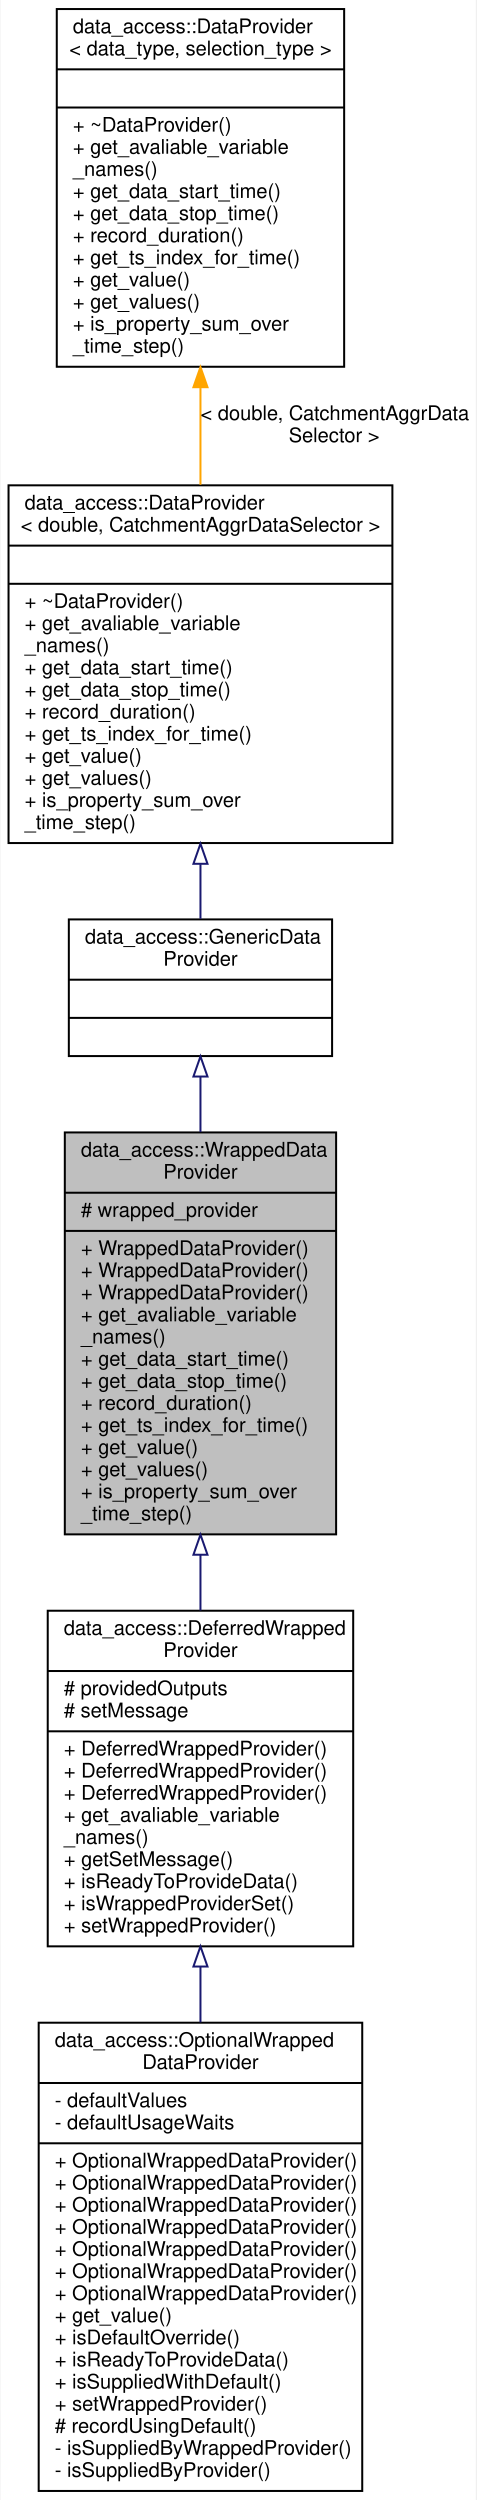
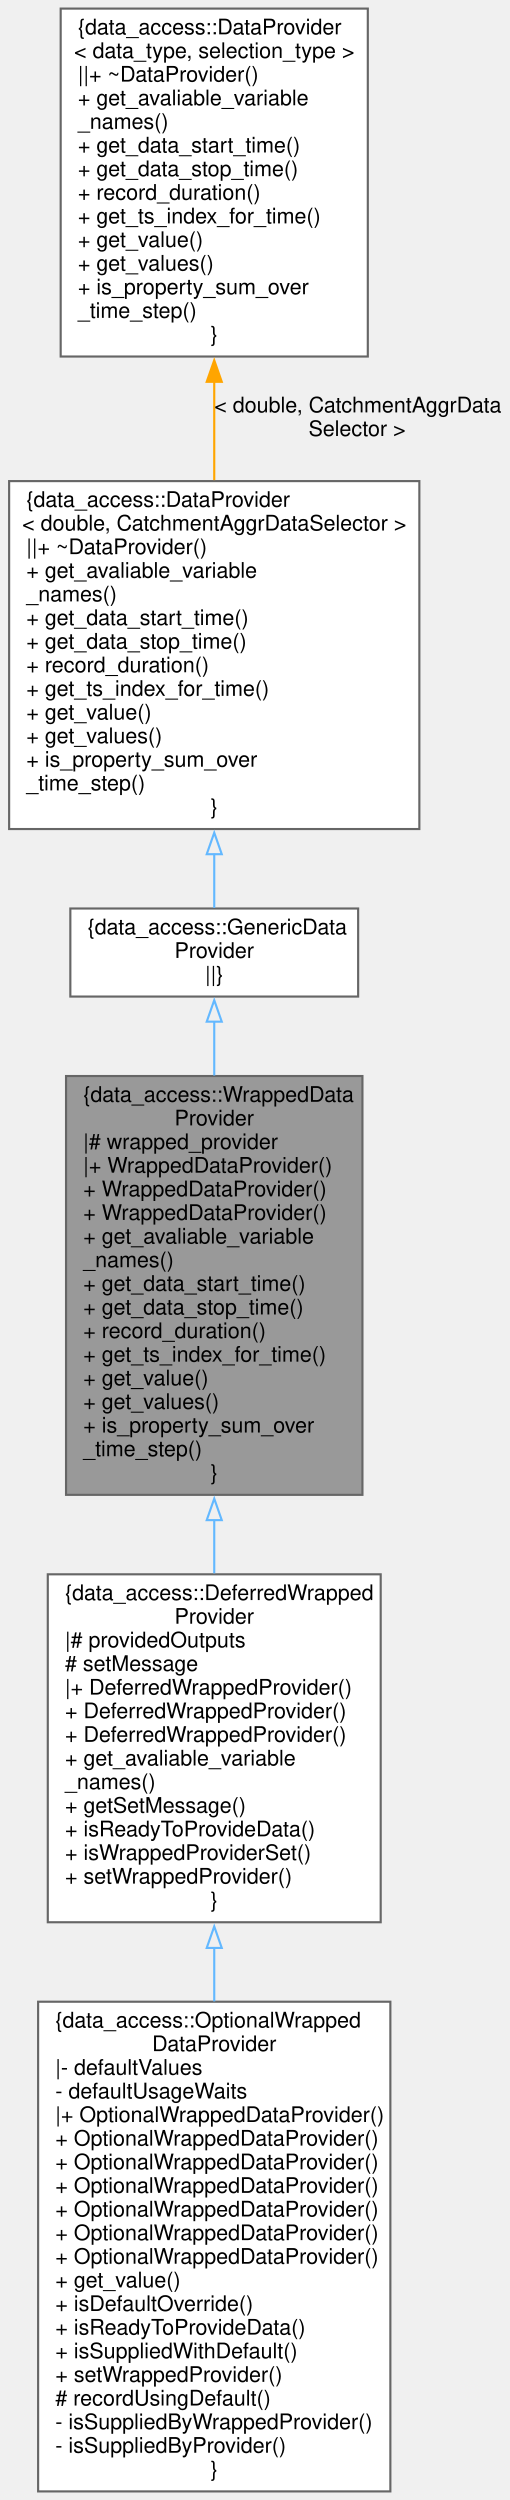
- <svg xmlns="http://www.w3.org/2000/svg" xmlns:xlink="http://www.w3.org/1999/xlink" width="237pt" height="1244pt" viewBox="0.00 0.00 236.50 1244.00">
-   <g id="graph0" class="graph" transform="scale(1 1) rotate(0) translate(4 1240)">
-     <polygon fill="white" stroke="transparent" points="-4,4 -4,-1240 232.5,-1240 232.5,4 -4,4" />
+ <svg xmlns="http://www.w3.org/2000/svg" xmlns:xlink="http://www.w3.org/1999/xlink" width="237pt" height="1164pt" viewBox="0.00 0.00 236.50 1164.00">
+   <g id="graph0" class="graph" transform="scale(1 1) rotate(0) translate(4 1160)">
    <g id="node1" class="node">
      <g id="a_node1">
        <a xlink:title="Simple implementation that basically wraps another instance.">
-           <polygon fill="#bfbfbf" stroke="black" points="28,-476.5 28,-676.5 163,-676.5 163,-476.5 28,-476.5" />
-           <text text-anchor="start" x="36" y="-664.5" font-family="Helvetica,sans-Serif" font-size="10.00">data_access::WrappedData</text>
-           <text text-anchor="middle" x="95.5" y="-653.5" font-family="Helvetica,sans-Serif" font-size="10.00">Provider</text>
-           <polyline fill="none" stroke="black" points="28,-646.5 163,-646.5 " />
-           <text text-anchor="start" x="36" y="-634.5" font-family="Helvetica,sans-Serif" font-size="10.00"># wrapped_provider</text>
-           <polyline fill="none" stroke="black" points="28,-627.5 163,-627.5 " />
-           <text text-anchor="start" x="36" y="-615.5" font-family="Helvetica,sans-Serif" font-size="10.00">+ WrappedDataProvider()</text>
-           <text text-anchor="start" x="36" y="-604.5" font-family="Helvetica,sans-Serif" font-size="10.00">+ WrappedDataProvider()</text>
-           <text text-anchor="start" x="36" y="-593.5" font-family="Helvetica,sans-Serif" font-size="10.00">+ WrappedDataProvider()</text>
-           <text text-anchor="start" x="36" y="-582.5" font-family="Helvetica,sans-Serif" font-size="10.00">+ get_avaliable_variable</text>
-           <text text-anchor="start" x="36" y="-571.5" font-family="Helvetica,sans-Serif" font-size="10.00">_names()</text>
-           <text text-anchor="start" x="36" y="-560.5" font-family="Helvetica,sans-Serif" font-size="10.00">+ get_data_start_time()</text>
-           <text text-anchor="start" x="36" y="-549.5" font-family="Helvetica,sans-Serif" font-size="10.00">+ get_data_stop_time()</text>
-           <text text-anchor="start" x="36" y="-538.5" font-family="Helvetica,sans-Serif" font-size="10.00">+ record_duration()</text>
-           <text text-anchor="start" x="36" y="-527.5" font-family="Helvetica,sans-Serif" font-size="10.00">+ get_ts_index_for_time()</text>
-           <text text-anchor="start" x="36" y="-516.5" font-family="Helvetica,sans-Serif" font-size="10.00">+ get_value()</text>
-           <text text-anchor="start" x="36" y="-505.5" font-family="Helvetica,sans-Serif" font-size="10.00">+ get_values()</text>
-           <text text-anchor="start" x="36" y="-494.5" font-family="Helvetica,sans-Serif" font-size="10.00">+ is_property_sum_over</text>
-           <text text-anchor="start" x="36" y="-483.5" font-family="Helvetica,sans-Serif" font-size="10.00">_time_step()</text>
+           <polygon fill="#999999" stroke="#666666" points="164.5,-659 26.5,-659 26.5,-464 164.5,-464 164.5,-659" />
+           <text text-anchor="start" x="34.5" y="-647" font-family="Helvetica,sans-Serif" font-size="10.00">{data_access::WrappedData</text>
+           <text text-anchor="middle" x="95.5" y="-636" font-family="Helvetica,sans-Serif" font-size="10.00">Provider</text>
+           <text text-anchor="start" x="34.5" y="-625" font-family="Helvetica,sans-Serif" font-size="10.00">|# wrapped_provider</text>
+           <text text-anchor="start" x="34.5" y="-614" font-family="Helvetica,sans-Serif" font-size="10.00">|+ WrappedDataProvider()</text>
+           <text text-anchor="start" x="34.5" y="-603" font-family="Helvetica,sans-Serif" font-size="10.00">+ WrappedDataProvider()</text>
+           <text text-anchor="start" x="34.5" y="-592" font-family="Helvetica,sans-Serif" font-size="10.00">+ WrappedDataProvider()</text>
+           <text text-anchor="start" x="34.5" y="-581" font-family="Helvetica,sans-Serif" font-size="10.00">+ get_avaliable_variable</text>
+           <text text-anchor="start" x="34.5" y="-570" font-family="Helvetica,sans-Serif" font-size="10.00">_names()</text>
+           <text text-anchor="start" x="34.5" y="-559" font-family="Helvetica,sans-Serif" font-size="10.00">+ get_data_start_time()</text>
+           <text text-anchor="start" x="34.5" y="-548" font-family="Helvetica,sans-Serif" font-size="10.00">+ get_data_stop_time()</text>
+           <text text-anchor="start" x="34.5" y="-537" font-family="Helvetica,sans-Serif" font-size="10.00">+ record_duration()</text>
+           <text text-anchor="start" x="34.5" y="-526" font-family="Helvetica,sans-Serif" font-size="10.00">+ get_ts_index_for_time()</text>
+           <text text-anchor="start" x="34.5" y="-515" font-family="Helvetica,sans-Serif" font-size="10.00">+ get_value()</text>
+           <text text-anchor="start" x="34.5" y="-504" font-family="Helvetica,sans-Serif" font-size="10.00">+ get_values()</text>
+           <text text-anchor="start" x="34.5" y="-493" font-family="Helvetica,sans-Serif" font-size="10.00">+ is_property_sum_over</text>
+           <text text-anchor="start" x="34.5" y="-482" font-family="Helvetica,sans-Serif" font-size="10.00">_time_step()</text>
+           <text text-anchor="middle" x="95.5" y="-471" font-family="Helvetica,sans-Serif" font-size="10.00">}</text>
        </a>
      </g>
    </g>
    <g id="node5" class="node">
      <g id="a_node5">
        <a xlink:href="classdata__access_1_1_deferred_wrapped_provider.html" target="_top" xlink:title="A specialized @WrappedDataProvider that is created without first knowing the backing source it wraps.">
-           <polygon fill="white" stroke="black" points="19.5,-271.5 19.5,-438.5 171.5,-438.5 171.5,-271.5 19.5,-271.5" />
-           <text text-anchor="start" x="27.5" y="-426.5" font-family="Helvetica,sans-Serif" font-size="10.00">data_access::DeferredWrapped</text>
-           <text text-anchor="middle" x="95.5" y="-415.5" font-family="Helvetica,sans-Serif" font-size="10.00">Provider</text>
-           <polyline fill="none" stroke="black" points="19.5,-408.5 171.5,-408.5 " />
-           <text text-anchor="start" x="27.5" y="-396.5" font-family="Helvetica,sans-Serif" font-size="10.00"># providedOutputs</text>
-           <text text-anchor="start" x="27.5" y="-385.5" font-family="Helvetica,sans-Serif" font-size="10.00"># setMessage</text>
-           <polyline fill="none" stroke="black" points="19.5,-378.5 171.5,-378.5 " />
-           <text text-anchor="start" x="27.5" y="-366.5" font-family="Helvetica,sans-Serif" font-size="10.00">+ DeferredWrappedProvider()</text>
-           <text text-anchor="start" x="27.5" y="-355.5" font-family="Helvetica,sans-Serif" font-size="10.00">+ DeferredWrappedProvider()</text>
-           <text text-anchor="start" x="27.5" y="-344.5" font-family="Helvetica,sans-Serif" font-size="10.00">+ DeferredWrappedProvider()</text>
-           <text text-anchor="start" x="27.5" y="-333.5" font-family="Helvetica,sans-Serif" font-size="10.00">+ get_avaliable_variable</text>
-           <text text-anchor="start" x="27.5" y="-322.5" font-family="Helvetica,sans-Serif" font-size="10.00">_names()</text>
-           <text text-anchor="start" x="27.5" y="-311.5" font-family="Helvetica,sans-Serif" font-size="10.00">+ getSetMessage()</text>
-           <text text-anchor="start" x="27.5" y="-300.5" font-family="Helvetica,sans-Serif" font-size="10.00">+ isReadyToProvideData()</text>
-           <text text-anchor="start" x="27.5" y="-289.5" font-family="Helvetica,sans-Serif" font-size="10.00">+ isWrappedProviderSet()</text>
-           <text text-anchor="start" x="27.5" y="-278.5" font-family="Helvetica,sans-Serif" font-size="10.00">+ setWrappedProvider()</text>
+           <polygon fill="white" stroke="#666666" points="173,-427 18,-427 18,-265 173,-265 173,-427" />
+           <text text-anchor="start" x="26" y="-415" font-family="Helvetica,sans-Serif" font-size="10.00">{data_access::DeferredWrapped</text>
+           <text text-anchor="middle" x="95.5" y="-404" font-family="Helvetica,sans-Serif" font-size="10.00">Provider</text>
+           <text text-anchor="start" x="26" y="-393" font-family="Helvetica,sans-Serif" font-size="10.00">|# providedOutputs</text>
+           <text text-anchor="start" x="26" y="-382" font-family="Helvetica,sans-Serif" font-size="10.00"># setMessage</text>
+           <text text-anchor="start" x="26" y="-371" font-family="Helvetica,sans-Serif" font-size="10.00">|+ DeferredWrappedProvider()</text>
+           <text text-anchor="start" x="26" y="-360" font-family="Helvetica,sans-Serif" font-size="10.00">+ DeferredWrappedProvider()</text>
+           <text text-anchor="start" x="26" y="-349" font-family="Helvetica,sans-Serif" font-size="10.00">+ DeferredWrappedProvider()</text>
+           <text text-anchor="start" x="26" y="-338" font-family="Helvetica,sans-Serif" font-size="10.00">+ get_avaliable_variable</text>
+           <text text-anchor="start" x="26" y="-327" font-family="Helvetica,sans-Serif" font-size="10.00">_names()</text>
+           <text text-anchor="start" x="26" y="-316" font-family="Helvetica,sans-Serif" font-size="10.00">+ getSetMessage()</text>
+           <text text-anchor="start" x="26" y="-305" font-family="Helvetica,sans-Serif" font-size="10.00">+ isReadyToProvideData()</text>
+           <text text-anchor="start" x="26" y="-294" font-family="Helvetica,sans-Serif" font-size="10.00">+ isWrappedProviderSet()</text>
+           <text text-anchor="start" x="26" y="-283" font-family="Helvetica,sans-Serif" font-size="10.00">+ setWrappedProvider()</text>
+           <text text-anchor="middle" x="95.5" y="-272" font-family="Helvetica,sans-Serif" font-size="10.00">}</text>
        </a>
      </g>
    </g>
    <g id="edge4" class="edge">
-       <path fill="none" stroke="midnightblue" d="M95.5,-466.27C95.5,-456.97 95.5,-447.67 95.5,-438.62" />
-       <polygon fill="none" stroke="midnightblue" points="92,-466.35 95.5,-476.35 99,-466.35 92,-466.35" />
+       <path fill="none" stroke="#63b8ff" d="M95.5,-452.34C95.5,-443.96 95.5,-435.6 95.5,-427.45" />
+       <polygon fill="none" stroke="#63b8ff" points="92,-452.23 95.5,-462.23 99,-452.23 92,-452.23" />
    </g>
    <g id="node2" class="node">
      <g id="a_node2">
        <a xlink:href="classdata__access_1_1_generic_data_provider.html" target="_top" xlink:title=" ">
-           <polygon fill="white" stroke="black" points="30,-714.5 30,-782.5 161,-782.5 161,-714.5 30,-714.5" />
-           <text text-anchor="start" x="38" y="-770.5" font-family="Helvetica,sans-Serif" font-size="10.00">data_access::GenericData</text>
-           <text text-anchor="middle" x="95.5" y="-759.5" font-family="Helvetica,sans-Serif" font-size="10.00">Provider</text>
-           <polyline fill="none" stroke="black" points="30,-752.5 161,-752.5 " />
-           <text text-anchor="middle" x="95.5" y="-740.5" font-family="Helvetica,sans-Serif" font-size="10.00"> </text>
-           <polyline fill="none" stroke="black" points="30,-733.5 161,-733.5 " />
-           <text text-anchor="middle" x="95.5" y="-721.5" font-family="Helvetica,sans-Serif" font-size="10.00"> </text>
+           <polygon fill="white" stroke="#666666" points="162.5,-737 28.5,-737 28.5,-696 162.5,-696 162.5,-737" />
+           <text text-anchor="start" x="36.5" y="-725" font-family="Helvetica,sans-Serif" font-size="10.00">{data_access::GenericData</text>
+           <text text-anchor="middle" x="95.5" y="-714" font-family="Helvetica,sans-Serif" font-size="10.00">Provider</text>
+           <text text-anchor="middle" x="95.5" y="-703" font-family="Helvetica,sans-Serif" font-size="10.00">||}</text>
        </a>
      </g>
    </g>
    <g id="edge1" class="edge">
-       <path fill="none" stroke="midnightblue" d="M95.5,-704.24C95.5,-695.64 95.5,-686.28 95.5,-676.67" />
-       <polygon fill="none" stroke="midnightblue" points="92,-704.32 95.5,-714.32 99,-704.32 92,-704.32" />
+       <path fill="none" stroke="#63b8ff" d="M95.5,-684.34C95.5,-676.73 95.5,-668.18 95.5,-659.24" />
+       <polygon fill="none" stroke="#63b8ff" points="92,-684.3 95.5,-694.3 99,-684.3 92,-684.3" />
    </g>
    <g id="node3" class="node">
      <g id="a_node3">
        <a xlink:href="classdata__access_1_1_data_provider.html" target="_top" xlink:title=" ">
-           <polygon fill="white" stroke="black" points="0,-820.5 0,-998.5 191,-998.5 191,-820.5 0,-820.5" />
-           <text text-anchor="start" x="8" y="-986.5" font-family="Helvetica,sans-Serif" font-size="10.00">data_access::DataProvider</text>
-           <text text-anchor="middle" x="95.5" y="-975.5" font-family="Helvetica,sans-Serif" font-size="10.00">&lt; double, CatchmentAggrDataSelector &gt;</text>
-           <polyline fill="none" stroke="black" points="0,-968.5 191,-968.5 " />
-           <text text-anchor="middle" x="95.5" y="-956.5" font-family="Helvetica,sans-Serif" font-size="10.00"> </text>
-           <polyline fill="none" stroke="black" points="0,-949.5 191,-949.5 " />
-           <text text-anchor="start" x="8" y="-937.5" font-family="Helvetica,sans-Serif" font-size="10.00">+ ~DataProvider()</text>
-           <text text-anchor="start" x="8" y="-926.5" font-family="Helvetica,sans-Serif" font-size="10.00">+ get_avaliable_variable</text>
-           <text text-anchor="start" x="8" y="-915.5" font-family="Helvetica,sans-Serif" font-size="10.00">_names()</text>
-           <text text-anchor="start" x="8" y="-904.5" font-family="Helvetica,sans-Serif" font-size="10.00">+ get_data_start_time()</text>
-           <text text-anchor="start" x="8" y="-893.5" font-family="Helvetica,sans-Serif" font-size="10.00">+ get_data_stop_time()</text>
-           <text text-anchor="start" x="8" y="-882.5" font-family="Helvetica,sans-Serif" font-size="10.00">+ record_duration()</text>
-           <text text-anchor="start" x="8" y="-871.5" font-family="Helvetica,sans-Serif" font-size="10.00">+ get_ts_index_for_time()</text>
-           <text text-anchor="start" x="8" y="-860.5" font-family="Helvetica,sans-Serif" font-size="10.00">+ get_value()</text>
-           <text text-anchor="start" x="8" y="-849.5" font-family="Helvetica,sans-Serif" font-size="10.00">+ get_values()</text>
-           <text text-anchor="start" x="8" y="-838.5" font-family="Helvetica,sans-Serif" font-size="10.00">+ is_property_sum_over</text>
-           <text text-anchor="start" x="8" y="-827.5" font-family="Helvetica,sans-Serif" font-size="10.00">_time_step()</text>
+           <polygon fill="white" stroke="#666666" points="191,-936 0,-936 0,-774 191,-774 191,-936" />
+           <text text-anchor="start" x="8" y="-924" font-family="Helvetica,sans-Serif" font-size="10.00">{data_access::DataProvider</text>
+           <text text-anchor="middle" x="95.5" y="-913" font-family="Helvetica,sans-Serif" font-size="10.00">&lt; double, CatchmentAggrDataSelector &gt;</text>
+           <text text-anchor="start" x="8" y="-902" font-family="Helvetica,sans-Serif" font-size="10.00">||+ ~DataProvider()</text>
+           <text text-anchor="start" x="8" y="-891" font-family="Helvetica,sans-Serif" font-size="10.00">+ get_avaliable_variable</text>
+           <text text-anchor="start" x="8" y="-880" font-family="Helvetica,sans-Serif" font-size="10.00">_names()</text>
+           <text text-anchor="start" x="8" y="-869" font-family="Helvetica,sans-Serif" font-size="10.00">+ get_data_start_time()</text>
+           <text text-anchor="start" x="8" y="-858" font-family="Helvetica,sans-Serif" font-size="10.00">+ get_data_stop_time()</text>
+           <text text-anchor="start" x="8" y="-847" font-family="Helvetica,sans-Serif" font-size="10.00">+ record_duration()</text>
+           <text text-anchor="start" x="8" y="-836" font-family="Helvetica,sans-Serif" font-size="10.00">+ get_ts_index_for_time()</text>
+           <text text-anchor="start" x="8" y="-825" font-family="Helvetica,sans-Serif" font-size="10.00">+ get_value()</text>
+           <text text-anchor="start" x="8" y="-814" font-family="Helvetica,sans-Serif" font-size="10.00">+ get_values()</text>
+           <text text-anchor="start" x="8" y="-803" font-family="Helvetica,sans-Serif" font-size="10.00">+ is_property_sum_over</text>
+           <text text-anchor="start" x="8" y="-792" font-family="Helvetica,sans-Serif" font-size="10.00">_time_step()</text>
+           <text text-anchor="middle" x="95.5" y="-781" font-family="Helvetica,sans-Serif" font-size="10.00">}</text>
        </a>
      </g>
    </g>
    <g id="edge2" class="edge">
-       <path fill="none" stroke="midnightblue" d="M95.5,-809.98C95.5,-800.31 95.5,-791.04 95.5,-782.79" />
-       <polygon fill="none" stroke="midnightblue" points="92,-810.17 95.5,-820.17 99,-810.17 92,-810.17" />
+       <path fill="none" stroke="#63b8ff" d="M95.5,-762.55C95.5,-753.18 95.5,-744.48 95.5,-737.26" />
+       <polygon fill="none" stroke="#63b8ff" points="92,-762.29 95.5,-772.29 99,-762.29 92,-762.29" />
    </g>
    <g id="node4" class="node">
      <g id="a_node4">
        <a xlink:href="classdata__access_1_1_data_provider.html" target="_top" xlink:title=" ">
-           <polygon fill="white" stroke="black" points="24,-1057.5 24,-1235.5 167,-1235.5 167,-1057.5 24,-1057.5" />
-           <text text-anchor="start" x="32" y="-1223.5" font-family="Helvetica,sans-Serif" font-size="10.00">data_access::DataProvider</text>
-           <text text-anchor="middle" x="95.5" y="-1212.5" font-family="Helvetica,sans-Serif" font-size="10.00">&lt; data_type, selection_type &gt;</text>
-           <polyline fill="none" stroke="black" points="24,-1205.5 167,-1205.5 " />
-           <text text-anchor="middle" x="95.5" y="-1193.5" font-family="Helvetica,sans-Serif" font-size="10.00"> </text>
-           <polyline fill="none" stroke="black" points="24,-1186.5 167,-1186.5 " />
-           <text text-anchor="start" x="32" y="-1174.5" font-family="Helvetica,sans-Serif" font-size="10.00">+ ~DataProvider()</text>
-           <text text-anchor="start" x="32" y="-1163.5" font-family="Helvetica,sans-Serif" font-size="10.00">+ get_avaliable_variable</text>
-           <text text-anchor="start" x="32" y="-1152.5" font-family="Helvetica,sans-Serif" font-size="10.00">_names()</text>
-           <text text-anchor="start" x="32" y="-1141.5" font-family="Helvetica,sans-Serif" font-size="10.00">+ get_data_start_time()</text>
-           <text text-anchor="start" x="32" y="-1130.5" font-family="Helvetica,sans-Serif" font-size="10.00">+ get_data_stop_time()</text>
-           <text text-anchor="start" x="32" y="-1119.5" font-family="Helvetica,sans-Serif" font-size="10.00">+ record_duration()</text>
-           <text text-anchor="start" x="32" y="-1108.5" font-family="Helvetica,sans-Serif" font-size="10.00">+ get_ts_index_for_time()</text>
-           <text text-anchor="start" x="32" y="-1097.5" font-family="Helvetica,sans-Serif" font-size="10.00">+ get_value()</text>
-           <text text-anchor="start" x="32" y="-1086.5" font-family="Helvetica,sans-Serif" font-size="10.00">+ get_values()</text>
-           <text text-anchor="start" x="32" y="-1075.5" font-family="Helvetica,sans-Serif" font-size="10.00">+ is_property_sum_over</text>
-           <text text-anchor="start" x="32" y="-1064.5" font-family="Helvetica,sans-Serif" font-size="10.00">_time_step()</text>
+           <polygon fill="white" stroke="#666666" points="167,-1156 24,-1156 24,-994 167,-994 167,-1156" />
+           <text text-anchor="start" x="32" y="-1144" font-family="Helvetica,sans-Serif" font-size="10.00">{data_access::DataProvider</text>
+           <text text-anchor="middle" x="95.5" y="-1133" font-family="Helvetica,sans-Serif" font-size="10.00">&lt; data_type, selection_type &gt;</text>
+           <text text-anchor="start" x="32" y="-1122" font-family="Helvetica,sans-Serif" font-size="10.00">||+ ~DataProvider()</text>
+           <text text-anchor="start" x="32" y="-1111" font-family="Helvetica,sans-Serif" font-size="10.00">+ get_avaliable_variable</text>
+           <text text-anchor="start" x="32" y="-1100" font-family="Helvetica,sans-Serif" font-size="10.00">_names()</text>
+           <text text-anchor="start" x="32" y="-1089" font-family="Helvetica,sans-Serif" font-size="10.00">+ get_data_start_time()</text>
+           <text text-anchor="start" x="32" y="-1078" font-family="Helvetica,sans-Serif" font-size="10.00">+ get_data_stop_time()</text>
+           <text text-anchor="start" x="32" y="-1067" font-family="Helvetica,sans-Serif" font-size="10.00">+ record_duration()</text>
+           <text text-anchor="start" x="32" y="-1056" font-family="Helvetica,sans-Serif" font-size="10.00">+ get_ts_index_for_time()</text>
+           <text text-anchor="start" x="32" y="-1045" font-family="Helvetica,sans-Serif" font-size="10.00">+ get_value()</text>
+           <text text-anchor="start" x="32" y="-1034" font-family="Helvetica,sans-Serif" font-size="10.00">+ get_values()</text>
+           <text text-anchor="start" x="32" y="-1023" font-family="Helvetica,sans-Serif" font-size="10.00">+ is_property_sum_over</text>
+           <text text-anchor="start" x="32" y="-1012" font-family="Helvetica,sans-Serif" font-size="10.00">_time_step()</text>
+           <text text-anchor="middle" x="95.5" y="-1001" font-family="Helvetica,sans-Serif" font-size="10.00">}</text>
        </a>
      </g>
    </g>
    <g id="edge3" class="edge">
-       <path fill="none" stroke="orange" d="M95.5,-1046.91C95.5,-1030.94 95.5,-1014.49 95.5,-998.78" />
-       <polygon fill="orange" stroke="orange" points="92,-1047.33 95.5,-1057.33 99,-1047.33 92,-1047.33" />
-       <text text-anchor="start" x="95.5" y="-1031" font-family="Helvetica,sans-Serif" font-size="10.00"> &lt; double, CatchmentAggrData</text>
-       <text text-anchor="middle" x="162" y="-1020" font-family="Helvetica,sans-Serif" font-size="10.00">Selector &gt;</text>
+       <path fill="none" stroke="orange" d="M95.5,-982.68C95.5,-967.33 95.5,-951.49 95.5,-936.44" />
+       <polygon fill="orange" stroke="orange" points="92,-982.24 95.5,-992.24 99,-982.24 92,-982.24" />
+       <text text-anchor="start" x="95.5" y="-968" font-family="Helvetica,sans-Serif" font-size="10.00"> &lt; double, CatchmentAggrData</text>
+       <text text-anchor="middle" x="162" y="-957" font-family="Helvetica,sans-Serif" font-size="10.00">Selector &gt;</text>
    </g>
    <g id="node6" class="node">
      <g id="a_node6">
        <a xlink:href="classdata__access_1_1_optional_wrapped_data_provider.html" target="_top" xlink:title="Extension of DeferredWrappedProvider, where default values can be used instead of a backing provider.">
-           <polygon fill="white" stroke="black" points="15,-0.5 15,-233.5 176,-233.5 176,-0.5 15,-0.5" />
-           <text text-anchor="start" x="23" y="-221.5" font-family="Helvetica,sans-Serif" font-size="10.00">data_access::OptionalWrapped</text>
-           <text text-anchor="middle" x="95.5" y="-210.5" font-family="Helvetica,sans-Serif" font-size="10.00">DataProvider</text>
-           <polyline fill="none" stroke="black" points="15,-203.5 176,-203.5 " />
-           <text text-anchor="start" x="23" y="-191.5" font-family="Helvetica,sans-Serif" font-size="10.00">- defaultValues</text>
-           <text text-anchor="start" x="23" y="-180.5" font-family="Helvetica,sans-Serif" font-size="10.00">- defaultUsageWaits</text>
-           <polyline fill="none" stroke="black" points="15,-173.5 176,-173.5 " />
-           <text text-anchor="start" x="23" y="-161.5" font-family="Helvetica,sans-Serif" font-size="10.00">+ OptionalWrappedDataProvider()</text>
-           <text text-anchor="start" x="23" y="-150.5" font-family="Helvetica,sans-Serif" font-size="10.00">+ OptionalWrappedDataProvider()</text>
-           <text text-anchor="start" x="23" y="-139.5" font-family="Helvetica,sans-Serif" font-size="10.00">+ OptionalWrappedDataProvider()</text>
-           <text text-anchor="start" x="23" y="-128.5" font-family="Helvetica,sans-Serif" font-size="10.00">+ OptionalWrappedDataProvider()</text>
-           <text text-anchor="start" x="23" y="-117.5" font-family="Helvetica,sans-Serif" font-size="10.00">+ OptionalWrappedDataProvider()</text>
-           <text text-anchor="start" x="23" y="-106.5" font-family="Helvetica,sans-Serif" font-size="10.00">+ OptionalWrappedDataProvider()</text>
-           <text text-anchor="start" x="23" y="-95.5" font-family="Helvetica,sans-Serif" font-size="10.00">+ OptionalWrappedDataProvider()</text>
-           <text text-anchor="start" x="23" y="-84.5" font-family="Helvetica,sans-Serif" font-size="10.00">+ get_value()</text>
-           <text text-anchor="start" x="23" y="-73.5" font-family="Helvetica,sans-Serif" font-size="10.00">+ isDefaultOverride()</text>
-           <text text-anchor="start" x="23" y="-62.5" font-family="Helvetica,sans-Serif" font-size="10.00">+ isReadyToProvideData()</text>
-           <text text-anchor="start" x="23" y="-51.5" font-family="Helvetica,sans-Serif" font-size="10.00">+ isSuppliedWithDefault()</text>
-           <text text-anchor="start" x="23" y="-40.5" font-family="Helvetica,sans-Serif" font-size="10.00">+ setWrappedProvider()</text>
-           <text text-anchor="start" x="23" y="-29.5" font-family="Helvetica,sans-Serif" font-size="10.00"># recordUsingDefault()</text>
-           <text text-anchor="start" x="23" y="-18.5" font-family="Helvetica,sans-Serif" font-size="10.00">- isSuppliedByWrappedProvider()</text>
-           <text text-anchor="start" x="23" y="-7.5" font-family="Helvetica,sans-Serif" font-size="10.00">- isSuppliedByProvider()</text>
+           <polygon fill="white" stroke="#666666" points="177.5,-228 13.5,-228 13.5,0 177.5,0 177.5,-228" />
+           <text text-anchor="start" x="21.5" y="-216" font-family="Helvetica,sans-Serif" font-size="10.00">{data_access::OptionalWrapped</text>
+           <text text-anchor="middle" x="95.5" y="-205" font-family="Helvetica,sans-Serif" font-size="10.00">DataProvider</text>
+           <text text-anchor="start" x="21.5" y="-194" font-family="Helvetica,sans-Serif" font-size="10.00">|- defaultValues</text>
+           <text text-anchor="start" x="21.5" y="-183" font-family="Helvetica,sans-Serif" font-size="10.00">- defaultUsageWaits</text>
+           <text text-anchor="start" x="21.5" y="-172" font-family="Helvetica,sans-Serif" font-size="10.00">|+ OptionalWrappedDataProvider()</text>
+           <text text-anchor="start" x="21.5" y="-161" font-family="Helvetica,sans-Serif" font-size="10.00">+ OptionalWrappedDataProvider()</text>
+           <text text-anchor="start" x="21.5" y="-150" font-family="Helvetica,sans-Serif" font-size="10.00">+ OptionalWrappedDataProvider()</text>
+           <text text-anchor="start" x="21.5" y="-139" font-family="Helvetica,sans-Serif" font-size="10.00">+ OptionalWrappedDataProvider()</text>
+           <text text-anchor="start" x="21.5" y="-128" font-family="Helvetica,sans-Serif" font-size="10.00">+ OptionalWrappedDataProvider()</text>
+           <text text-anchor="start" x="21.5" y="-117" font-family="Helvetica,sans-Serif" font-size="10.00">+ OptionalWrappedDataProvider()</text>
+           <text text-anchor="start" x="21.5" y="-106" font-family="Helvetica,sans-Serif" font-size="10.00">+ OptionalWrappedDataProvider()</text>
+           <text text-anchor="start" x="21.5" y="-95" font-family="Helvetica,sans-Serif" font-size="10.00">+ get_value()</text>
+           <text text-anchor="start" x="21.5" y="-84" font-family="Helvetica,sans-Serif" font-size="10.00">+ isDefaultOverride()</text>
+           <text text-anchor="start" x="21.5" y="-73" font-family="Helvetica,sans-Serif" font-size="10.00">+ isReadyToProvideData()</text>
+           <text text-anchor="start" x="21.5" y="-62" font-family="Helvetica,sans-Serif" font-size="10.00">+ isSuppliedWithDefault()</text>
+           <text text-anchor="start" x="21.5" y="-51" font-family="Helvetica,sans-Serif" font-size="10.00">+ setWrappedProvider()</text>
+           <text text-anchor="start" x="21.5" y="-40" font-family="Helvetica,sans-Serif" font-size="10.00"># recordUsingDefault()</text>
+           <text text-anchor="start" x="21.5" y="-29" font-family="Helvetica,sans-Serif" font-size="10.00">- isSuppliedByWrappedProvider()</text>
+           <text text-anchor="start" x="21.5" y="-18" font-family="Helvetica,sans-Serif" font-size="10.00">- isSuppliedByProvider()</text>
+           <text text-anchor="middle" x="95.5" y="-7" font-family="Helvetica,sans-Serif" font-size="10.00">}</text>
        </a>
      </g>
    </g>
    <g id="edge5" class="edge">
-       <path fill="none" stroke="midnightblue" d="M95.5,-261.31C95.5,-252.24 95.5,-242.95 95.5,-233.69" />
-       <polygon fill="none" stroke="midnightblue" points="92,-261.46 95.5,-271.46 99,-261.46 92,-261.46" />
+       <path fill="none" stroke="#63b8ff" d="M95.5,-253.08C95.5,-244.88 95.5,-236.51 95.5,-228.15" />
+       <polygon fill="none" stroke="#63b8ff" points="92,-253.04 95.5,-263.04 99,-253.04 92,-253.04" />
    </g>
  </g>
</svg>
